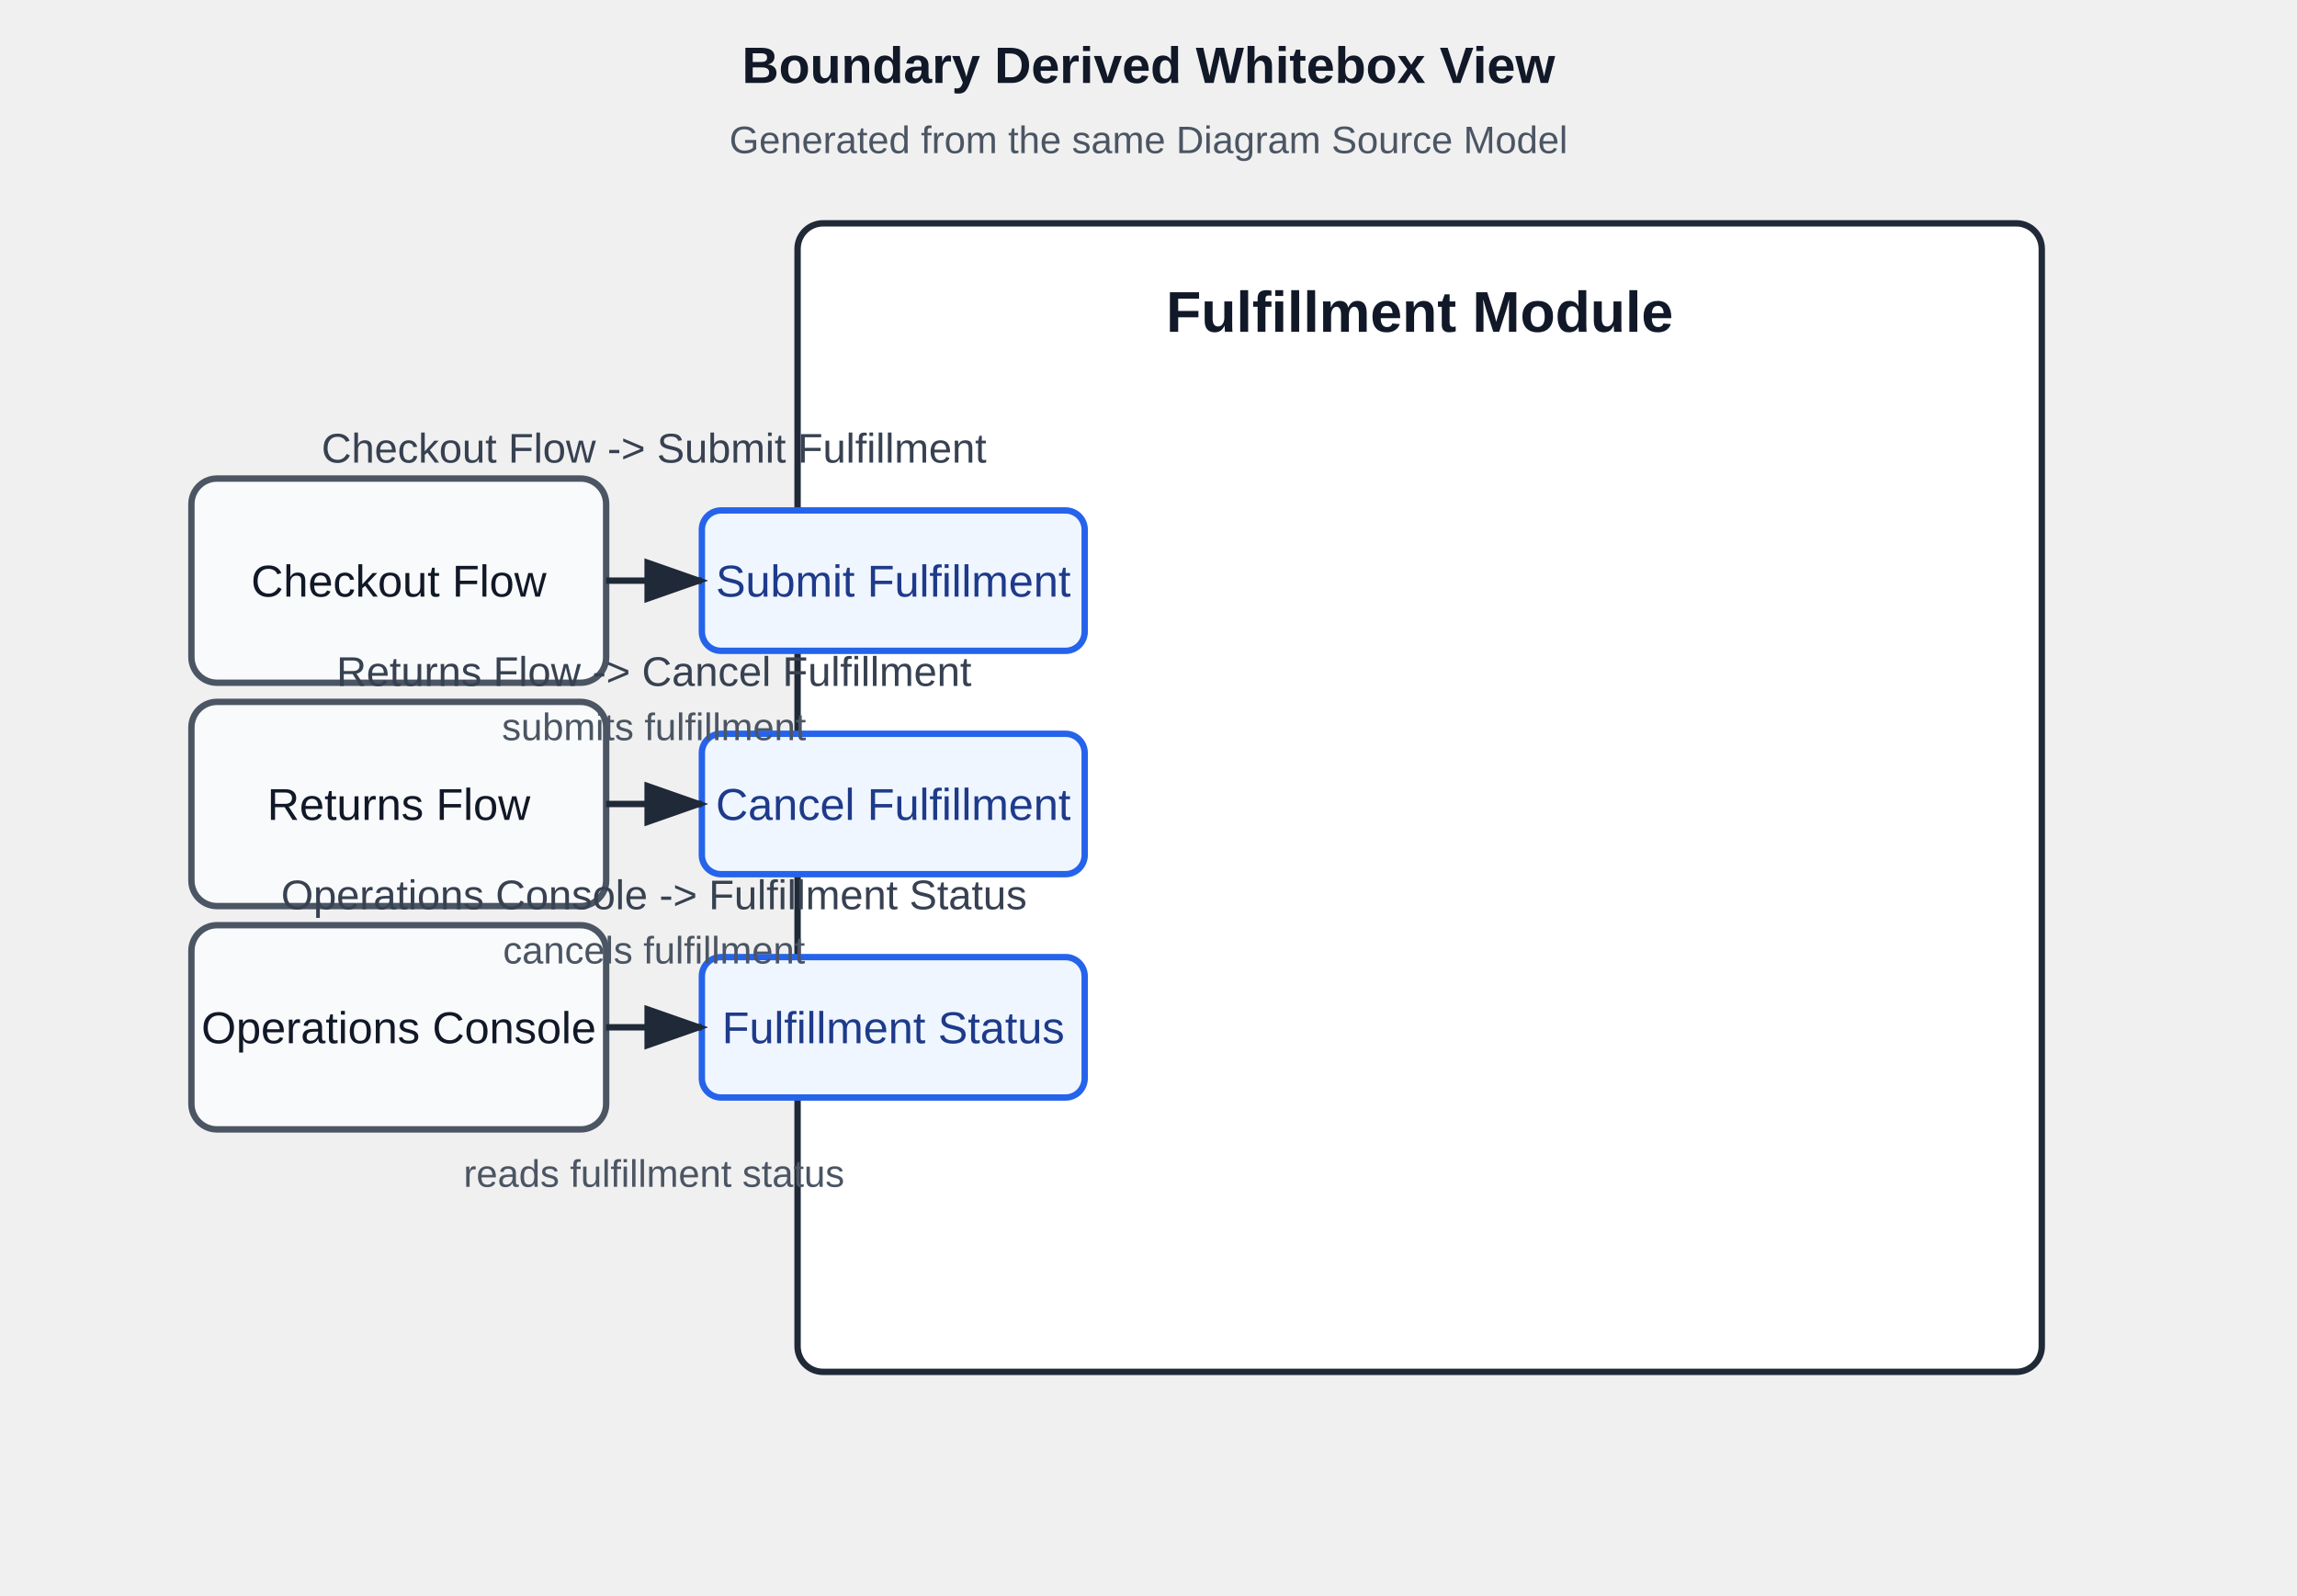
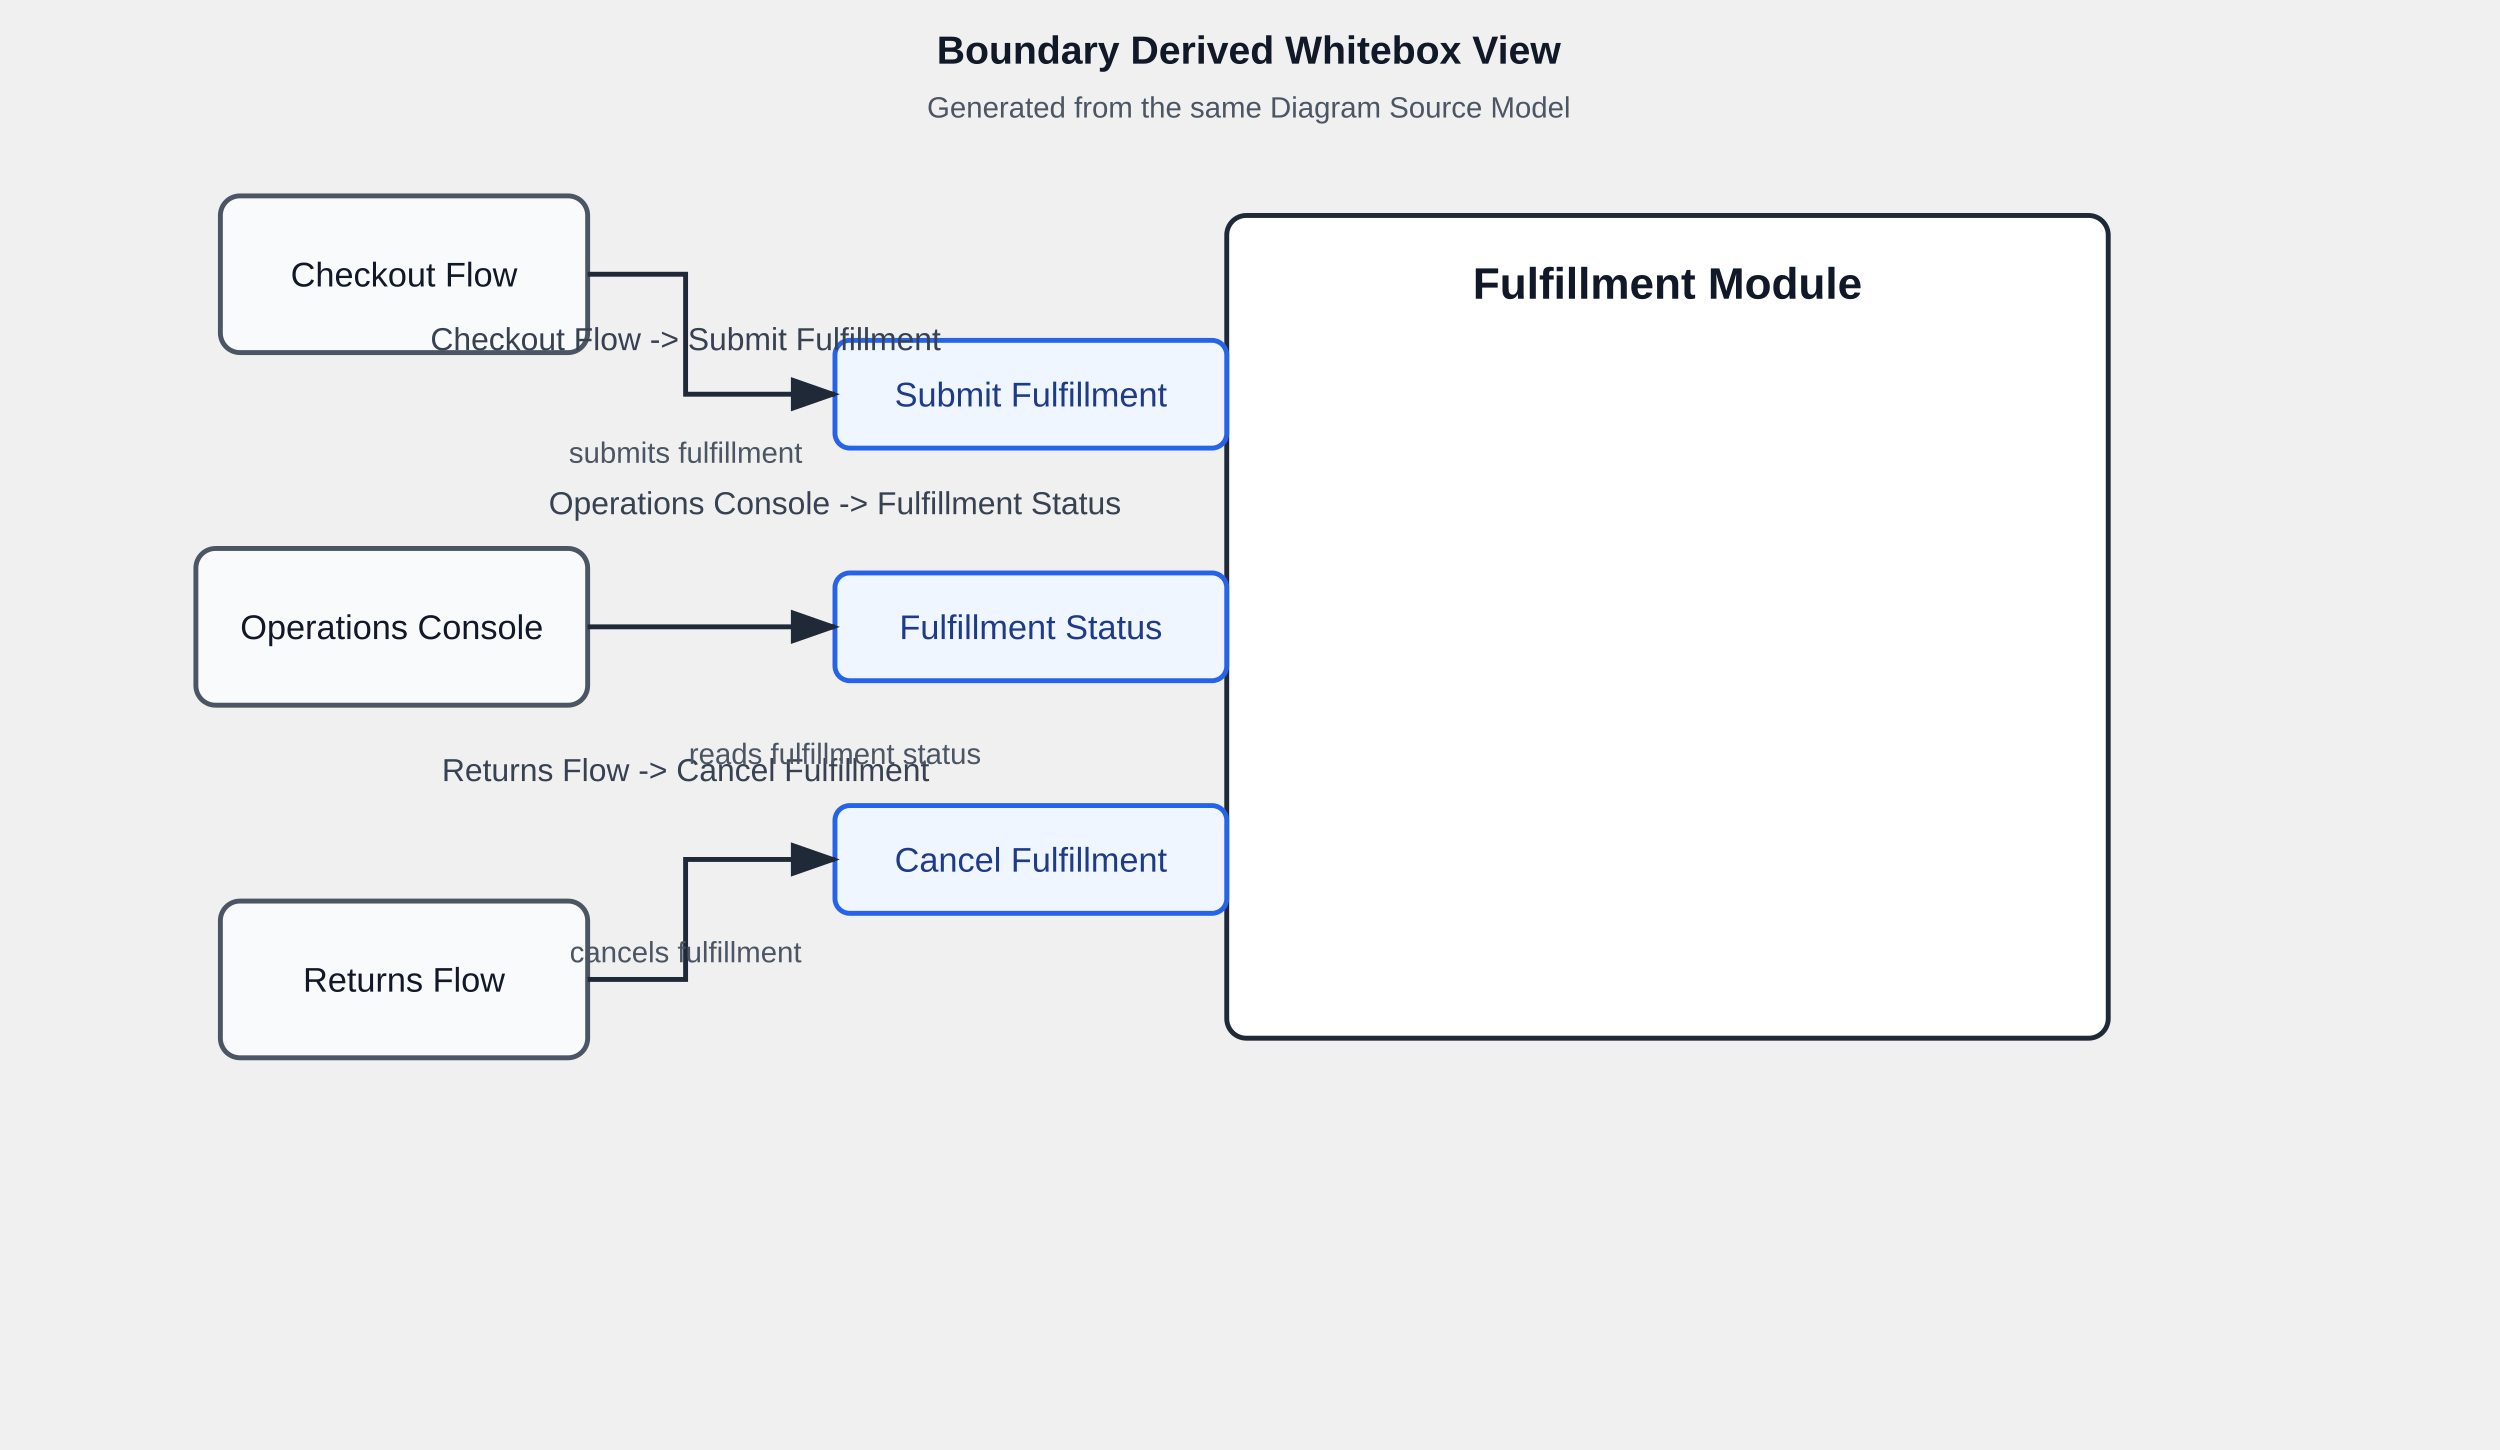
- <svg xmlns="http://www.w3.org/2000/svg" width="720" height="500" viewBox="0 0 720 500" role="img" aria-labelledby="title desc">
-   <text data-derived-view-title="boundary" x="360" y="26" text-anchor="middle" font-family="Arial, sans-serif" font-size="16" font-weight="700" fill="#111827">Boundary Derived Whitebox View</text>
-   <text data-derived-view-source="boundary" x="360" y="48" text-anchor="middle" font-family="Arial, sans-serif" font-size="12" fill="#4b5563">Generated from the same Diagram Source Model</text>
+ <svg xmlns="http://www.w3.org/2000/svg" width="1021" height="592" viewBox="0 0 1021 592" role="img" aria-labelledby="title desc">
+   <text data-derived-view-title="boundary" x="510" y="26" text-anchor="middle" font-family="Arial, sans-serif" font-size="16" font-weight="700" fill="#111827">Boundary Derived Whitebox View</text>
+   <text data-derived-view-source="boundary" x="510" y="48" text-anchor="middle" font-family="Arial, sans-serif" font-size="12" fill="#4b5563">Generated from the same Diagram Source Model</text>
  <defs>
    <marker id="arrowhead" markerWidth="10" markerHeight="7" refX="9" refY="3.5" orient="auto">
      <polygon points="0 0, 10 3.5, 0 7" fill="#1f2937" />
    </marker>
  </defs>
-   <rect x="250" y="70" width="390" height="360" rx="8" fill="#ffffff" stroke="#1f2937" stroke-width="2" />
-   <text x="445" y="104" text-anchor="middle" font-family="Arial, sans-serif" font-size="18" font-weight="700" fill="#111827">Fulfillment Module</text>
-   <rect x="220" y="160" width="120" height="44" rx="6" fill="#eff6ff" stroke="#2563eb" stroke-width="2" />
-   <text x="280" y="187" text-anchor="middle" font-family="Arial, sans-serif" font-size="14" fill="#1e3a8a">Submit Fulfillment</text>
-   <rect x="220" y="230" width="120" height="44" rx="6" fill="#eff6ff" stroke="#2563eb" stroke-width="2" />
-   <text x="280" y="257" text-anchor="middle" font-family="Arial, sans-serif" font-size="14" fill="#1e3a8a">Cancel Fulfillment</text>
-   <rect x="220" y="300" width="120" height="44" rx="6" fill="#eff6ff" stroke="#2563eb" stroke-width="2" />
-   <text x="280" y="327" text-anchor="middle" font-family="Arial, sans-serif" font-size="14" fill="#1e3a8a">Fulfillment Status</text>
-   <rect x="60" y="150" width="130" height="64" rx="8" fill="#f9fafb" stroke="#4b5563" stroke-width="2" />
-   <text x="125" y="187" text-anchor="middle" font-family="Arial, sans-serif" font-size="14" fill="#111827">Checkout Flow</text>
-   <rect x="60" y="220" width="130" height="64" rx="8" fill="#f9fafb" stroke="#4b5563" stroke-width="2" />
-   <text x="125" y="257" text-anchor="middle" font-family="Arial, sans-serif" font-size="14" fill="#111827">Returns Flow</text>
-   <rect x="60" y="290" width="130" height="64" rx="8" fill="#f9fafb" stroke="#4b5563" stroke-width="2" />
-   <text x="125" y="327" text-anchor="middle" font-family="Arial, sans-serif" font-size="14" fill="#111827">Operations Console</text>
-   <line x1="190" y1="182" x2="220" y2="182" stroke="#1f2937" stroke-width="2" marker-end="url(#arrowhead)" />
-   <text x="205" y="145" text-anchor="middle" font-family="Arial, sans-serif" font-size="13" fill="#374151">Checkout Flow -&gt; Submit Fulfillment</text>
-   <text x="205" y="232" text-anchor="middle" font-family="Arial, sans-serif" font-size="12" fill="#4b5563">submits fulfillment</text>
-   <line x1="190" y1="252" x2="220" y2="252" stroke="#1f2937" stroke-width="2" marker-end="url(#arrowhead)" />
-   <text x="205" y="215" text-anchor="middle" font-family="Arial, sans-serif" font-size="13" fill="#374151">Returns Flow -&gt; Cancel Fulfillment</text>
-   <text x="205" y="302" text-anchor="middle" font-family="Arial, sans-serif" font-size="12" fill="#4b5563">cancels fulfillment</text>
-   <line x1="190" y1="322" x2="220" y2="322" stroke="#1f2937" stroke-width="2" marker-end="url(#arrowhead)" />
-   <text x="205" y="285" text-anchor="middle" font-family="Arial, sans-serif" font-size="13" fill="#374151">Operations Console -&gt; Fulfillment Status</text>
-   <text x="205" y="372" text-anchor="middle" font-family="Arial, sans-serif" font-size="12" fill="#4b5563">reads fulfillment status</text>
+   <rect data-node-kind="component" data-node-key="component:fulfillment_module" data-node-parent="root" x="501" y="88" width="360" height="336" rx="8" fill="#ffffff" stroke="#1f2937" stroke-width="2" />
+   <text data-label-for="component:fulfillment_module" x="681" y="122" text-anchor="middle" font-family="Arial, sans-serif" font-size="18" font-weight="700" fill="#111827">Fulfillment Module</text>
+   <rect data-node-kind="component_port" data-node-key="component_port:submit_fulfillment" data-node-parent="component:fulfillment_module" x="341" y="139" width="160" height="44" rx="6" fill="#eff6ff" stroke="#2563eb" stroke-width="2" />
+   <text data-label-for="component_port:submit_fulfillment" x="421" y="166" text-anchor="middle" font-family="Arial, sans-serif" font-size="14" fill="#1e3a8a">Submit Fulfillment</text>
+   <rect data-node-kind="component_port" data-node-key="component_port:cancel_fulfillment" data-node-parent="component:fulfillment_module" x="341" y="329" width="160" height="44" rx="6" fill="#eff6ff" stroke="#2563eb" stroke-width="2" />
+   <text data-label-for="component_port:cancel_fulfillment" x="421" y="356" text-anchor="middle" font-family="Arial, sans-serif" font-size="14" fill="#1e3a8a">Cancel Fulfillment</text>
+   <rect data-node-kind="component_port" data-node-key="component_port:fulfillment_status" data-node-parent="component:fulfillment_module" x="341" y="234" width="160" height="44" rx="6" fill="#eff6ff" stroke="#2563eb" stroke-width="2" />
+   <text data-label-for="component_port:fulfillment_status" x="421" y="261" text-anchor="middle" font-family="Arial, sans-serif" font-size="14" fill="#1e3a8a">Fulfillment Status</text>
+   <rect data-node-kind="external" data-node-key="external:checkout_flow" data-node-parent="root" x="90" y="80" width="150" height="64" rx="8" fill="#f9fafb" stroke="#4b5563" stroke-width="2" />
+   <text data-label-for="external:checkout_flow" x="165" y="117" text-anchor="middle" font-family="Arial, sans-serif" font-size="14" fill="#111827">Checkout Flow</text>
+   <rect data-node-kind="external" data-node-key="external:returns_flow" data-node-parent="root" x="90" y="368" width="150" height="64" rx="8" fill="#f9fafb" stroke="#4b5563" stroke-width="2" />
+   <text data-label-for="external:returns_flow" x="165" y="405" text-anchor="middle" font-family="Arial, sans-serif" font-size="14" fill="#111827">Returns Flow</text>
+   <rect data-node-kind="external" data-node-key="external:operations_console" data-node-parent="root" x="80" y="224" width="160" height="64" rx="8" fill="#f9fafb" stroke="#4b5563" stroke-width="2" />
+   <text data-label-for="external:operations_console" x="160" y="261" text-anchor="middle" font-family="Arial, sans-serif" font-size="14" fill="#111827">Operations Console</text>
+   <polyline data-connector="checkout_submits_fulfillment" points="240,112 280,112 280,161 341,161" fill="none" stroke="#1f2937" stroke-width="2" marker-end="url(#arrowhead)" />
+   <text x="280" y="143" text-anchor="middle" font-family="Arial, sans-serif" font-size="13" fill="#374151">Checkout Flow -&gt; Submit Fulfillment</text>
+   <text x="280" y="189" text-anchor="middle" font-family="Arial, sans-serif" font-size="12" fill="#4b5563">submits fulfillment</text>
+   <polyline data-connector="returns_cancel_fulfillment" points="240,400 280,400 280,351 341,351" fill="none" stroke="#1f2937" stroke-width="2" marker-end="url(#arrowhead)" />
+   <text x="280" y="319" text-anchor="middle" font-family="Arial, sans-serif" font-size="13" fill="#374151">Returns Flow -&gt; Cancel Fulfillment</text>
+   <text x="280" y="393" text-anchor="middle" font-family="Arial, sans-serif" font-size="12" fill="#4b5563">cancels fulfillment</text>
+   <polyline data-connector="operations_reads_status" points="240,256 341,256" fill="none" stroke="#1f2937" stroke-width="2" marker-end="url(#arrowhead)" />
+   <text x="341" y="210" text-anchor="middle" font-family="Arial, sans-serif" font-size="13" fill="#374151">Operations Console -&gt; Fulfillment Status</text>
+   <text x="341" y="312" text-anchor="middle" font-family="Arial, sans-serif" font-size="12" fill="#4b5563">reads fulfillment status</text>
</svg>
